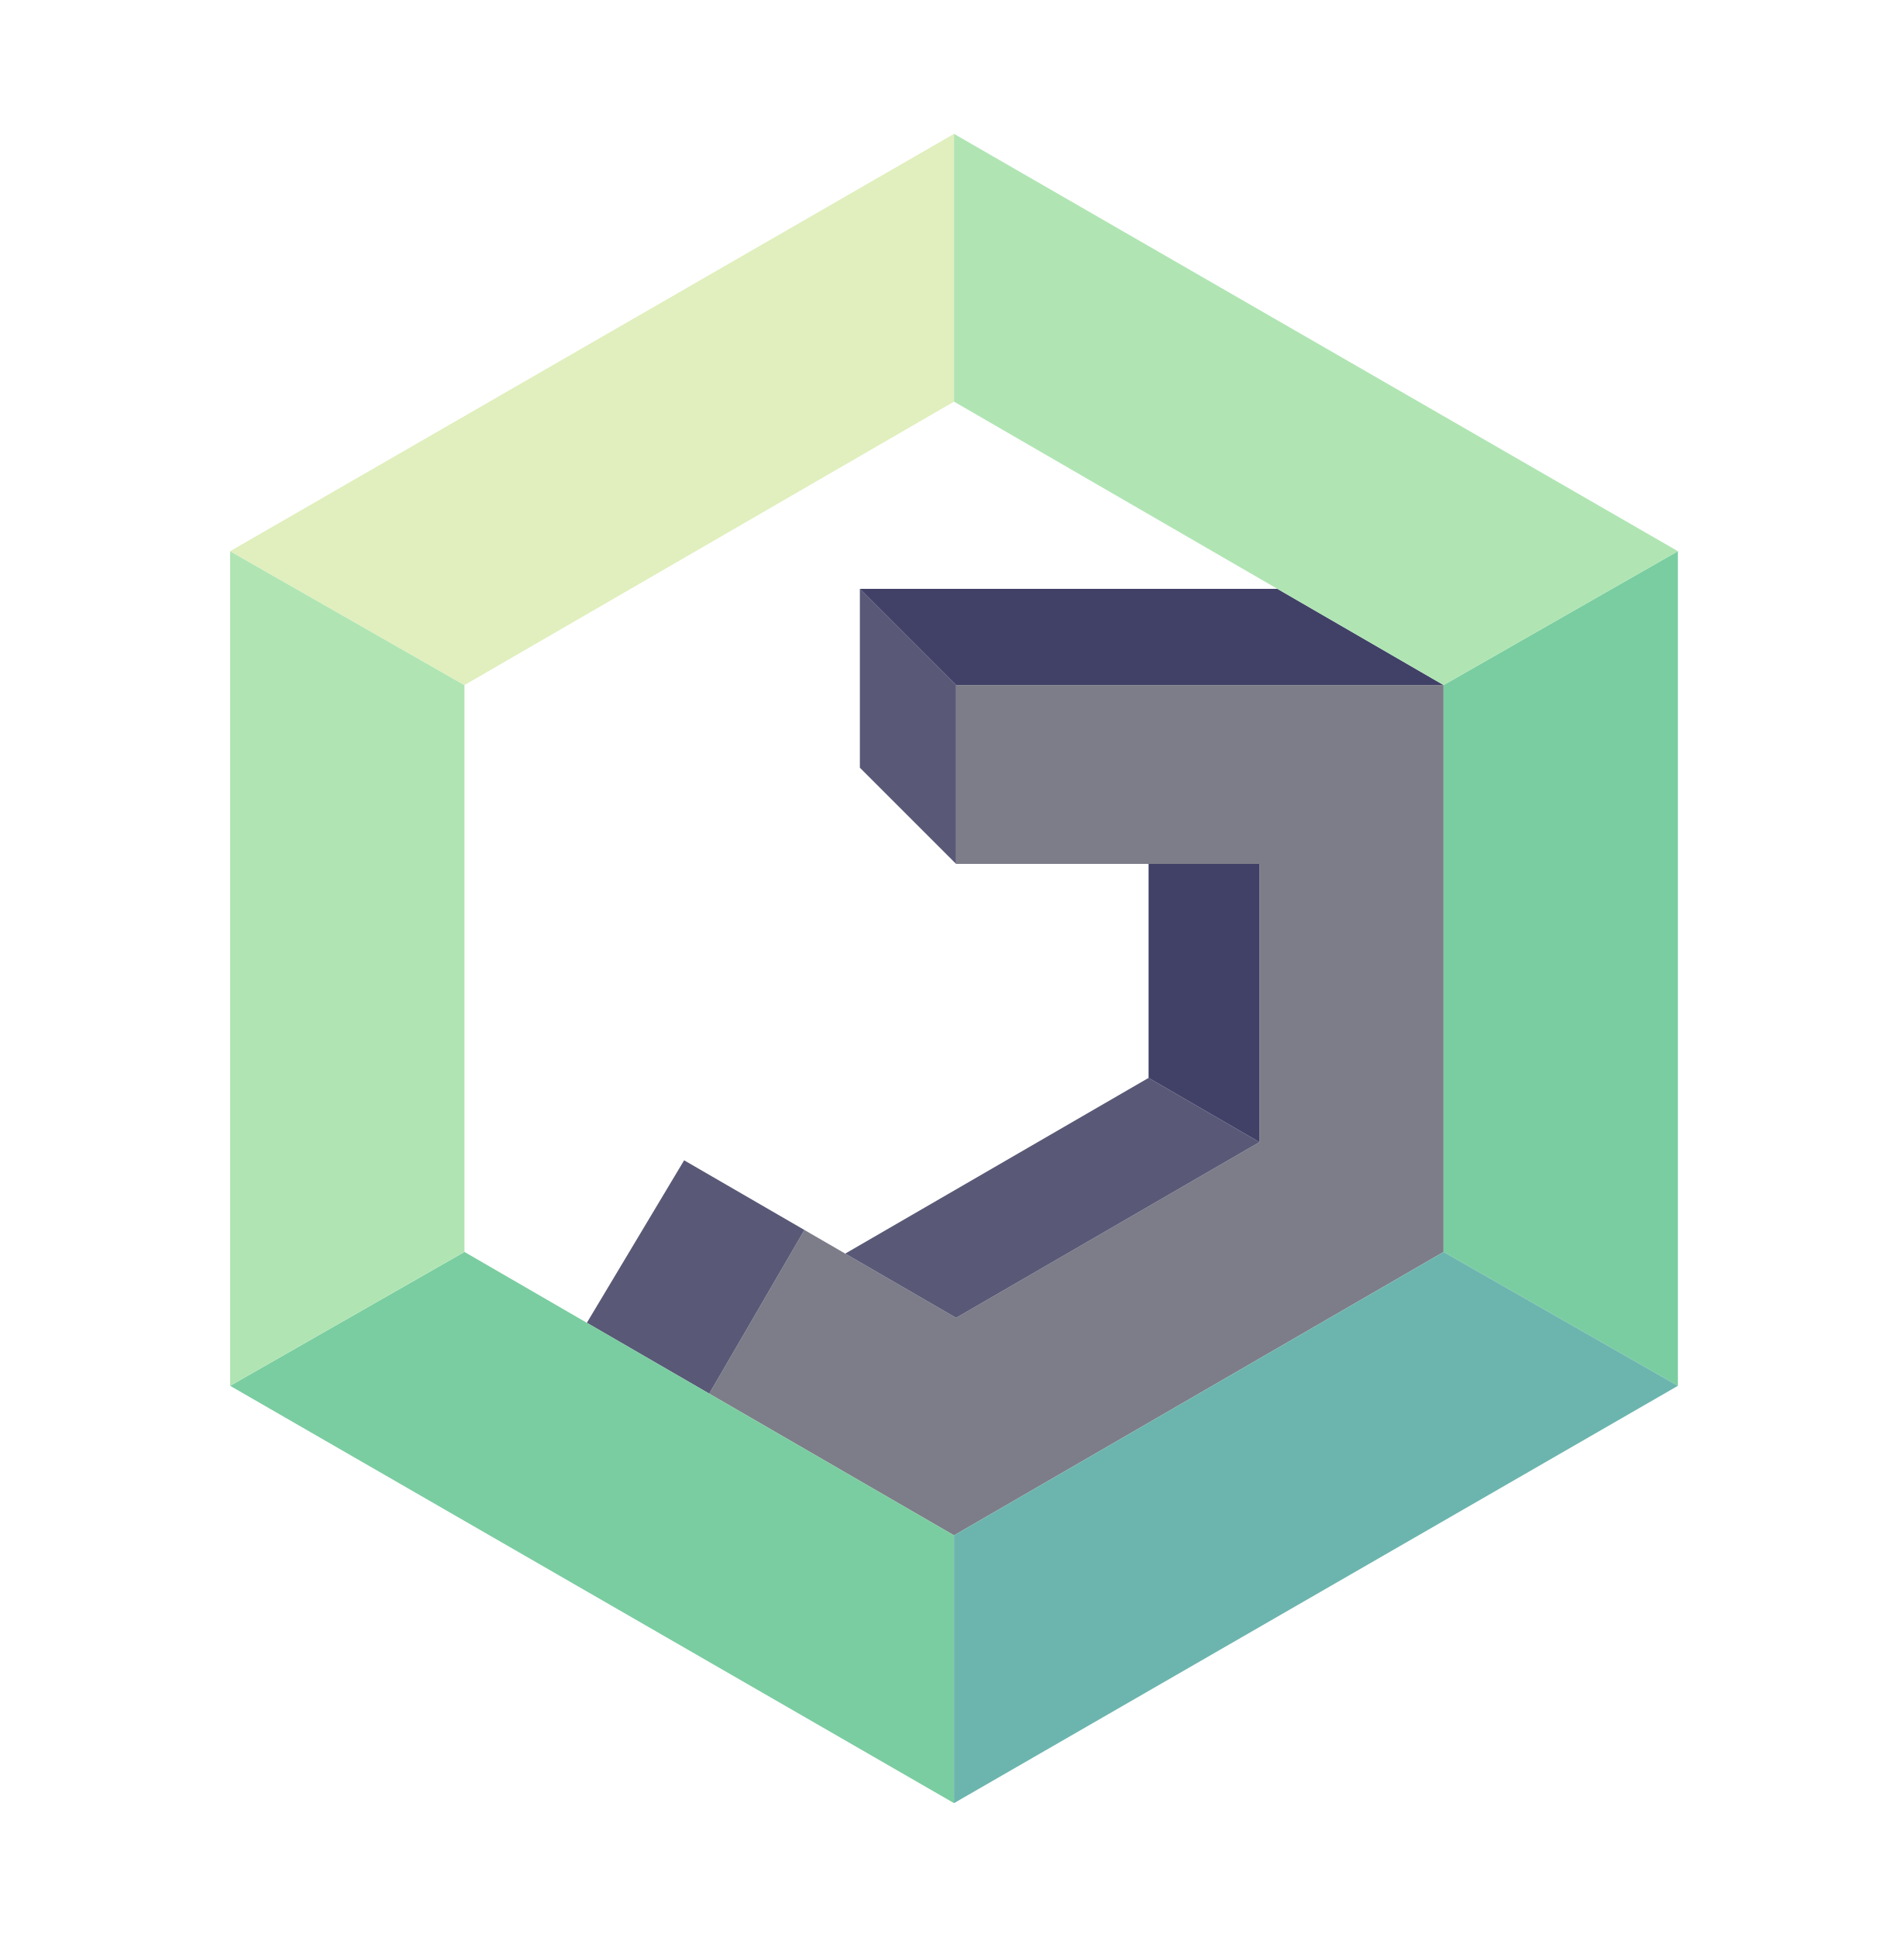
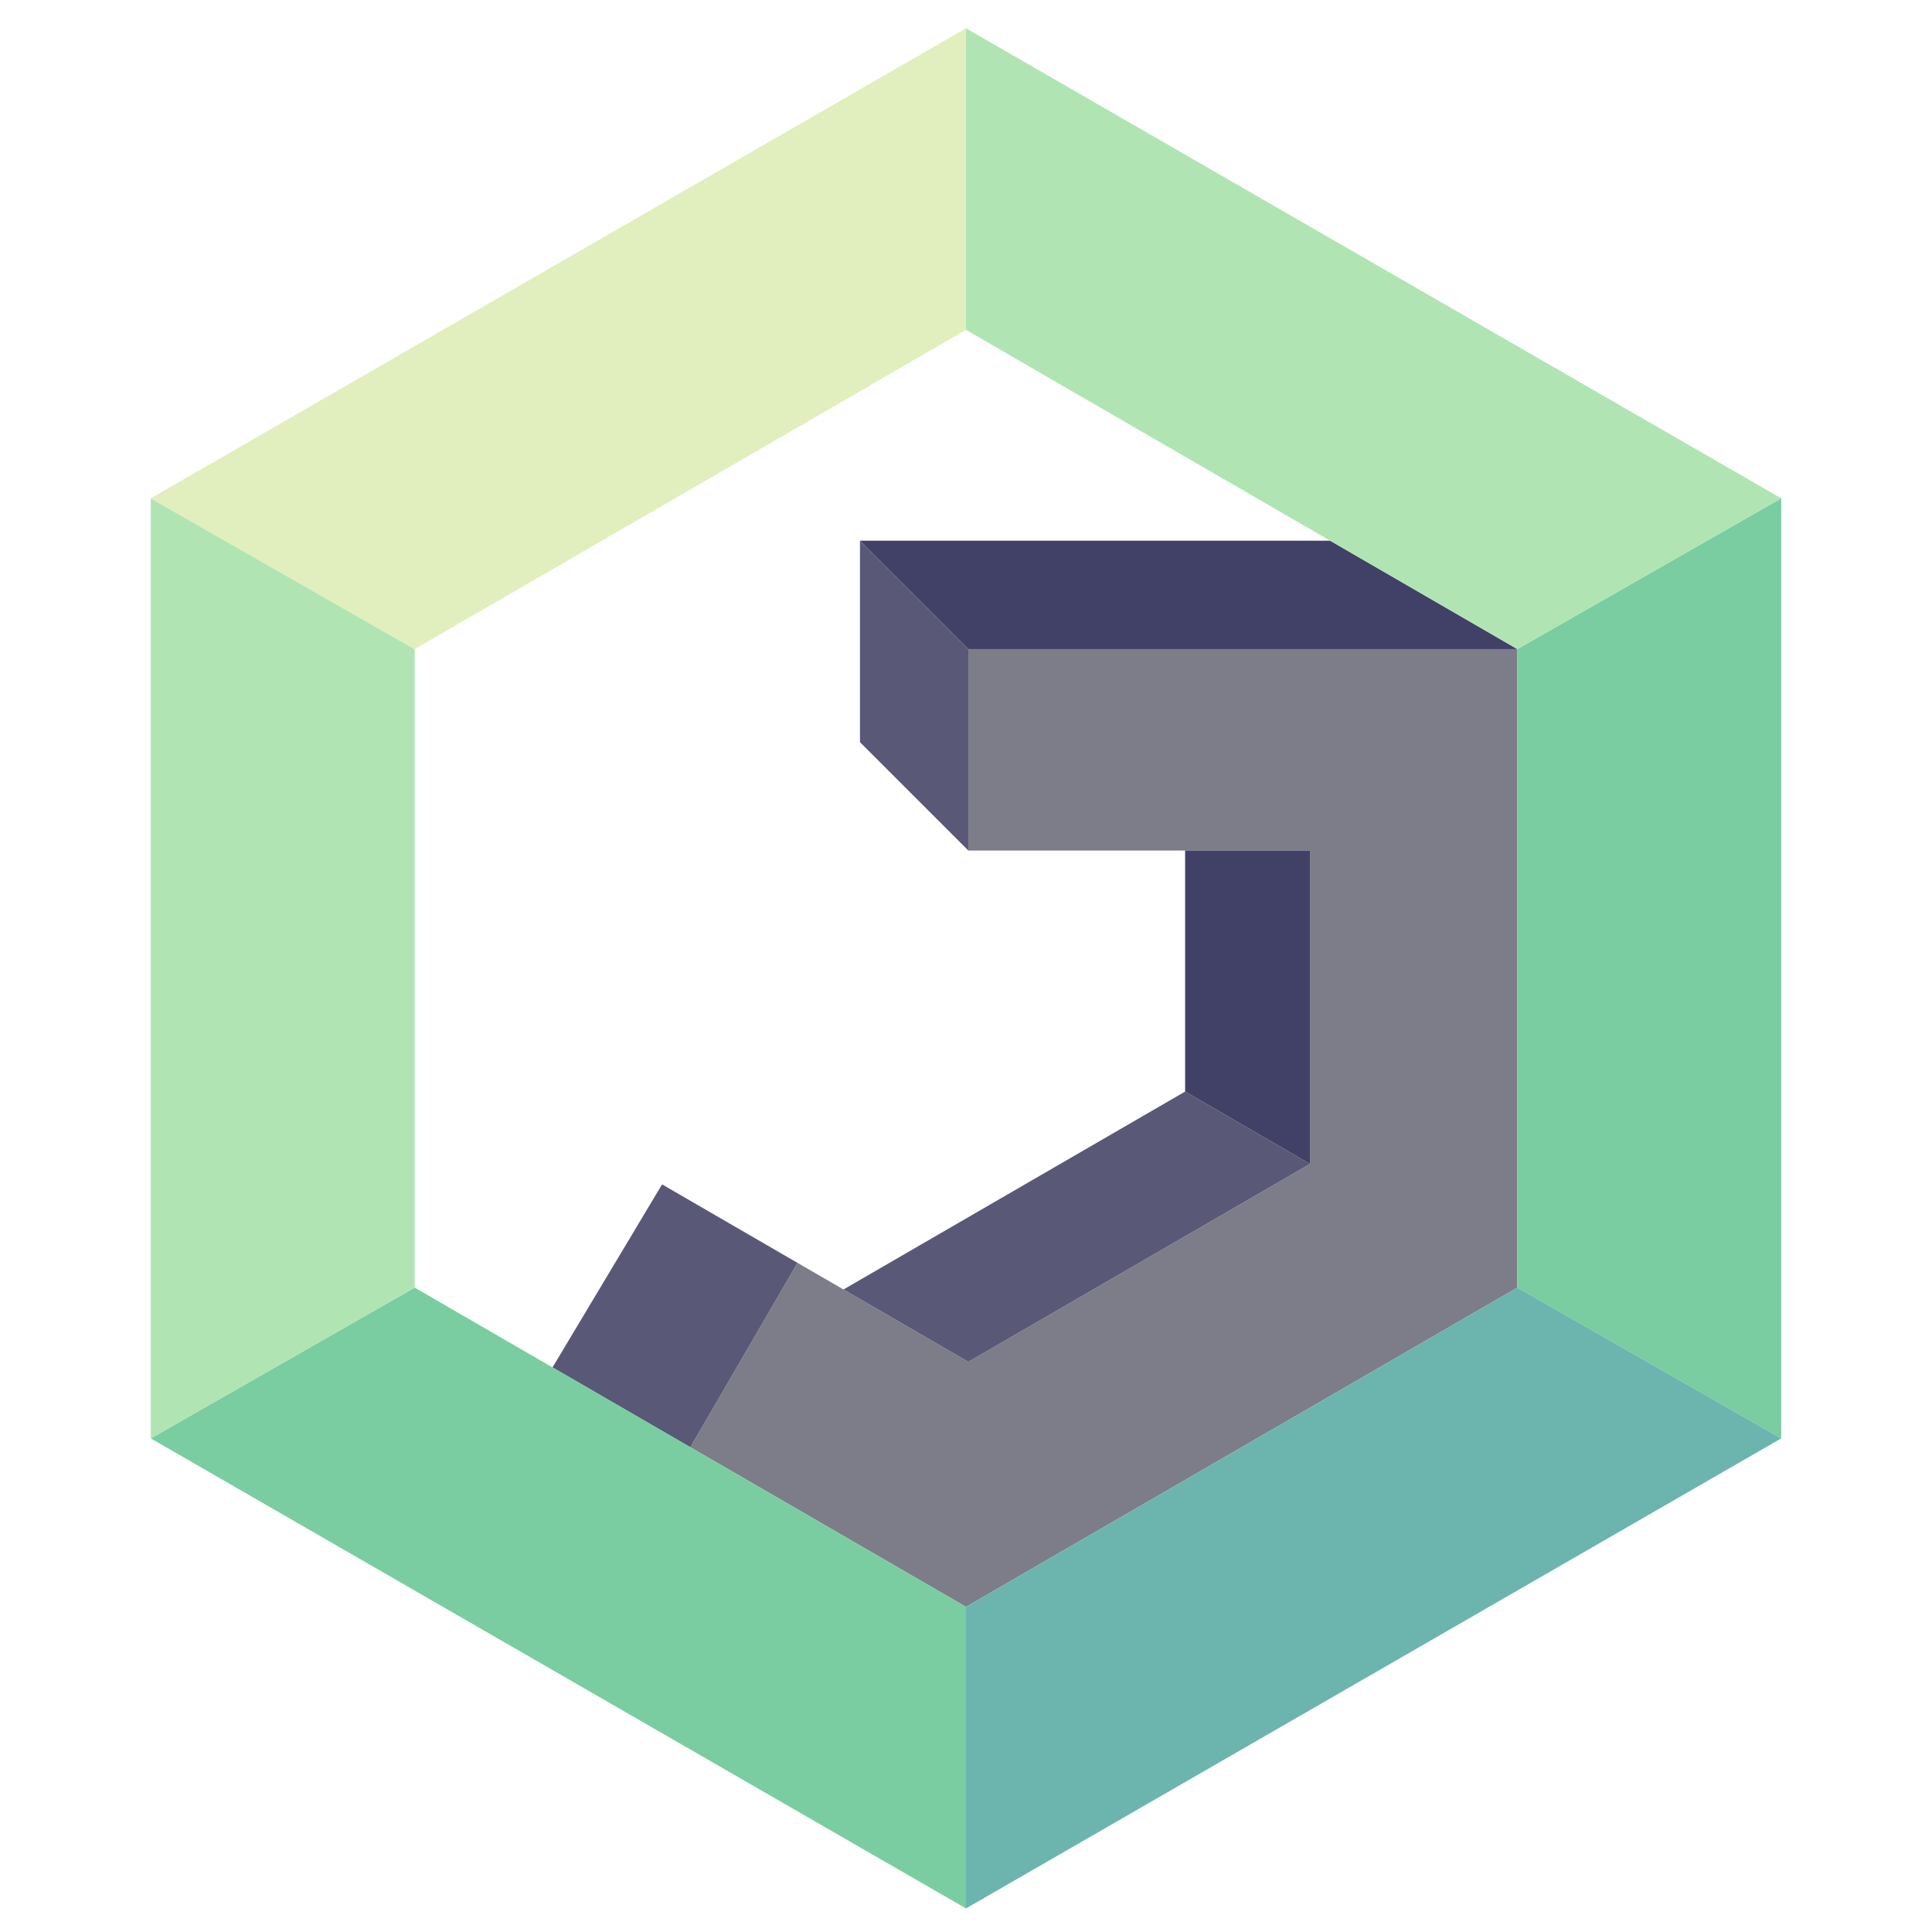
- <svg xmlns="http://www.w3.org/2000/svg" width="455" height="463" viewBox="0 0 455 463" fill="none">
-   <g id="inner">
-     <rect width="455" height="463" fill="none" />
-     <path d="M228 367L345 299.25V163.75H257.414H228.5V206.5H271.5H274.5H285H301V273L228.5 315L210.375 304.5L202 299.648L192.25 294L169.5 333.125L228 367Z" fill="#7D7D89" />
-     <path fill-rule="evenodd" clip-rule="evenodd" d="M228.5 163.75L205.5 140.75V183.5L228.5 206.5V163.75ZM301 273L228.5 315L210.375 304.5L202 299.648L274.5 257.648L301 273ZM140.25 316.188L169.5 333.125L192.25 294L163.5 277.345L140.25 316.188Z" fill="#595977" />
-     <path fill-rule="evenodd" clip-rule="evenodd" d="M274.5 206.5H285H301V273L274.5 257.648V206.5Z" fill="#414168" />
-     <path d="M257.414 163.75H345L305.28 140.75H205.5L228.5 163.75H257.414Z" fill="#414168" />
-   </g>
-   <g id="outer">
-     <rect width="455" height="463" fill="none" />
-     <path fill-rule="evenodd" clip-rule="evenodd" d="M111 299.25L55 331.25L228 431V367L111 299.25Z" fill="#7ACDA0" />
-     <path d="M401 331.25V131.75L345 163.75V299.25L401 331.25Z" fill="#7ACDA0" />
-     <path d="M55 131.75V331.25L111 299.25V163.75L55 131.75Z" fill="#B0E5B3" />
-     <path d="M401 131.75L228 32V96L345 163.75L401 131.75Z" fill="#B0E5B3" />
-     <path d="M228 32L55 131.75L111 163.75L228 96V32Z" fill="#E0EFBD" />
-     <path d="M228 431L401 331.25L345 299.25L228 367V431Z" fill="#6CB5AE" />
-   </g>
+ <svg xmlns="http://www.w3.org/2000/svg" width="260" height="260" viewBox="0 0 260 260" fill="none">
+   <path d="M130 216.244L204.195 173.281V87.354H148.653H130.317V114.463H157.585H159.488H166.146H176.293V156.634L130.317 183.268L118.823 176.61L113.512 173.533L107.329 169.951L92.903 194.762L130 216.244Z" fill="#7D7D89" />
+   <path fill-rule="evenodd" clip-rule="evenodd" d="M130.317 87.354L115.732 72.768V99.878L130.317 114.463V87.354ZM176.293 156.634L130.317 183.268L118.823 176.61L113.512 173.533L159.488 146.899L176.293 156.634ZM74.354 184.021L92.903 194.762L107.329 169.951L89.098 159.389L74.354 184.021Z" fill="#595977" />
+   <path fill-rule="evenodd" clip-rule="evenodd" d="M159.488 114.463H166.146H176.293V156.634L159.488 146.899V114.463Z" fill="#414168" />
+   <path d="M148.653 87.354H204.195L179.007 72.768H115.732L130.317 87.354H148.653Z" fill="#414168" />
+   <path fill-rule="evenodd" clip-rule="evenodd" d="M55.805 173.28L20.293 193.573L130 256.829V216.244L55.805 173.28Z" fill="#7ACDA0" />
+   <path d="M239.707 193.573V67.061L204.195 87.354V173.28L239.707 193.573Z" fill="#7ACDA0" />
+   <path d="M20.293 67.061V193.573L55.805 173.28V87.354L20.293 67.061Z" fill="#B0E5B3" />
+   <path d="M239.707 67.061L130 3.805V44.39L204.195 87.354L239.707 67.061Z" fill="#B0E5B3" />
+   <path d="M130 3.805L20.293 67.061L55.805 87.354L130 44.39V3.805Z" fill="#E0EFBD" />
+   <path d="M130 256.829L239.707 193.573L204.195 173.28L130 216.244V256.829Z" fill="#6CB5AE" />
</svg>
